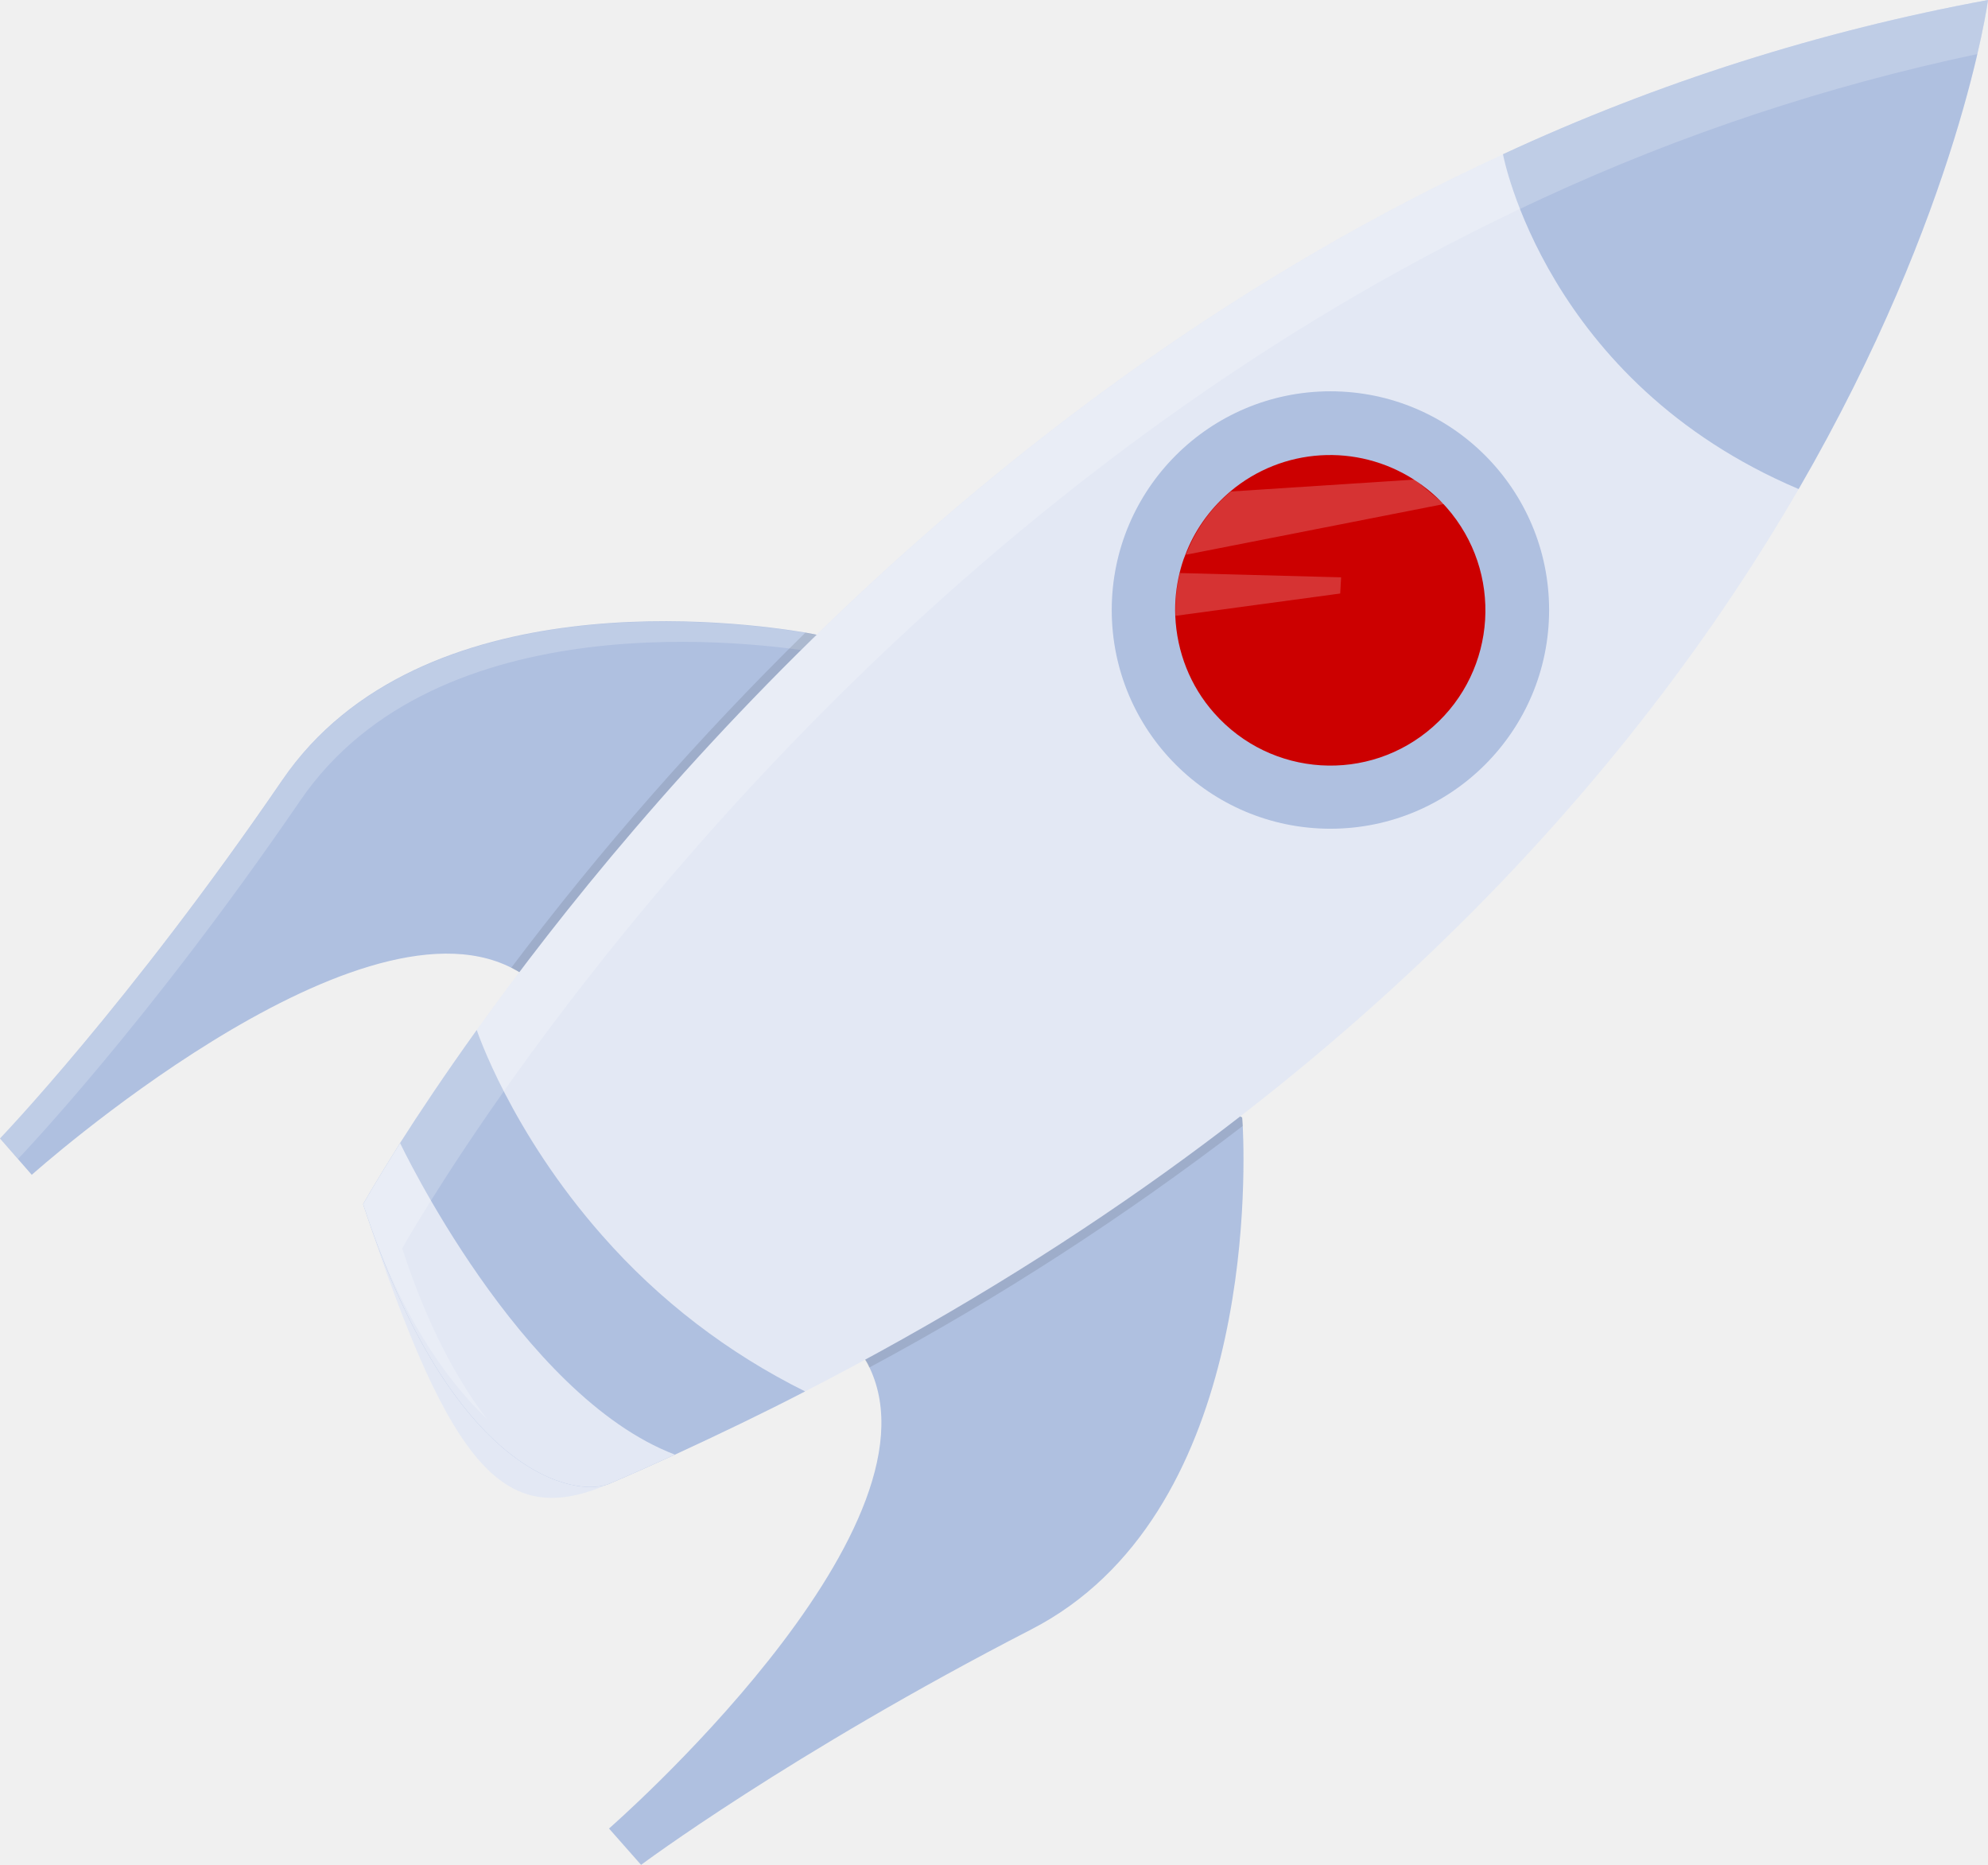
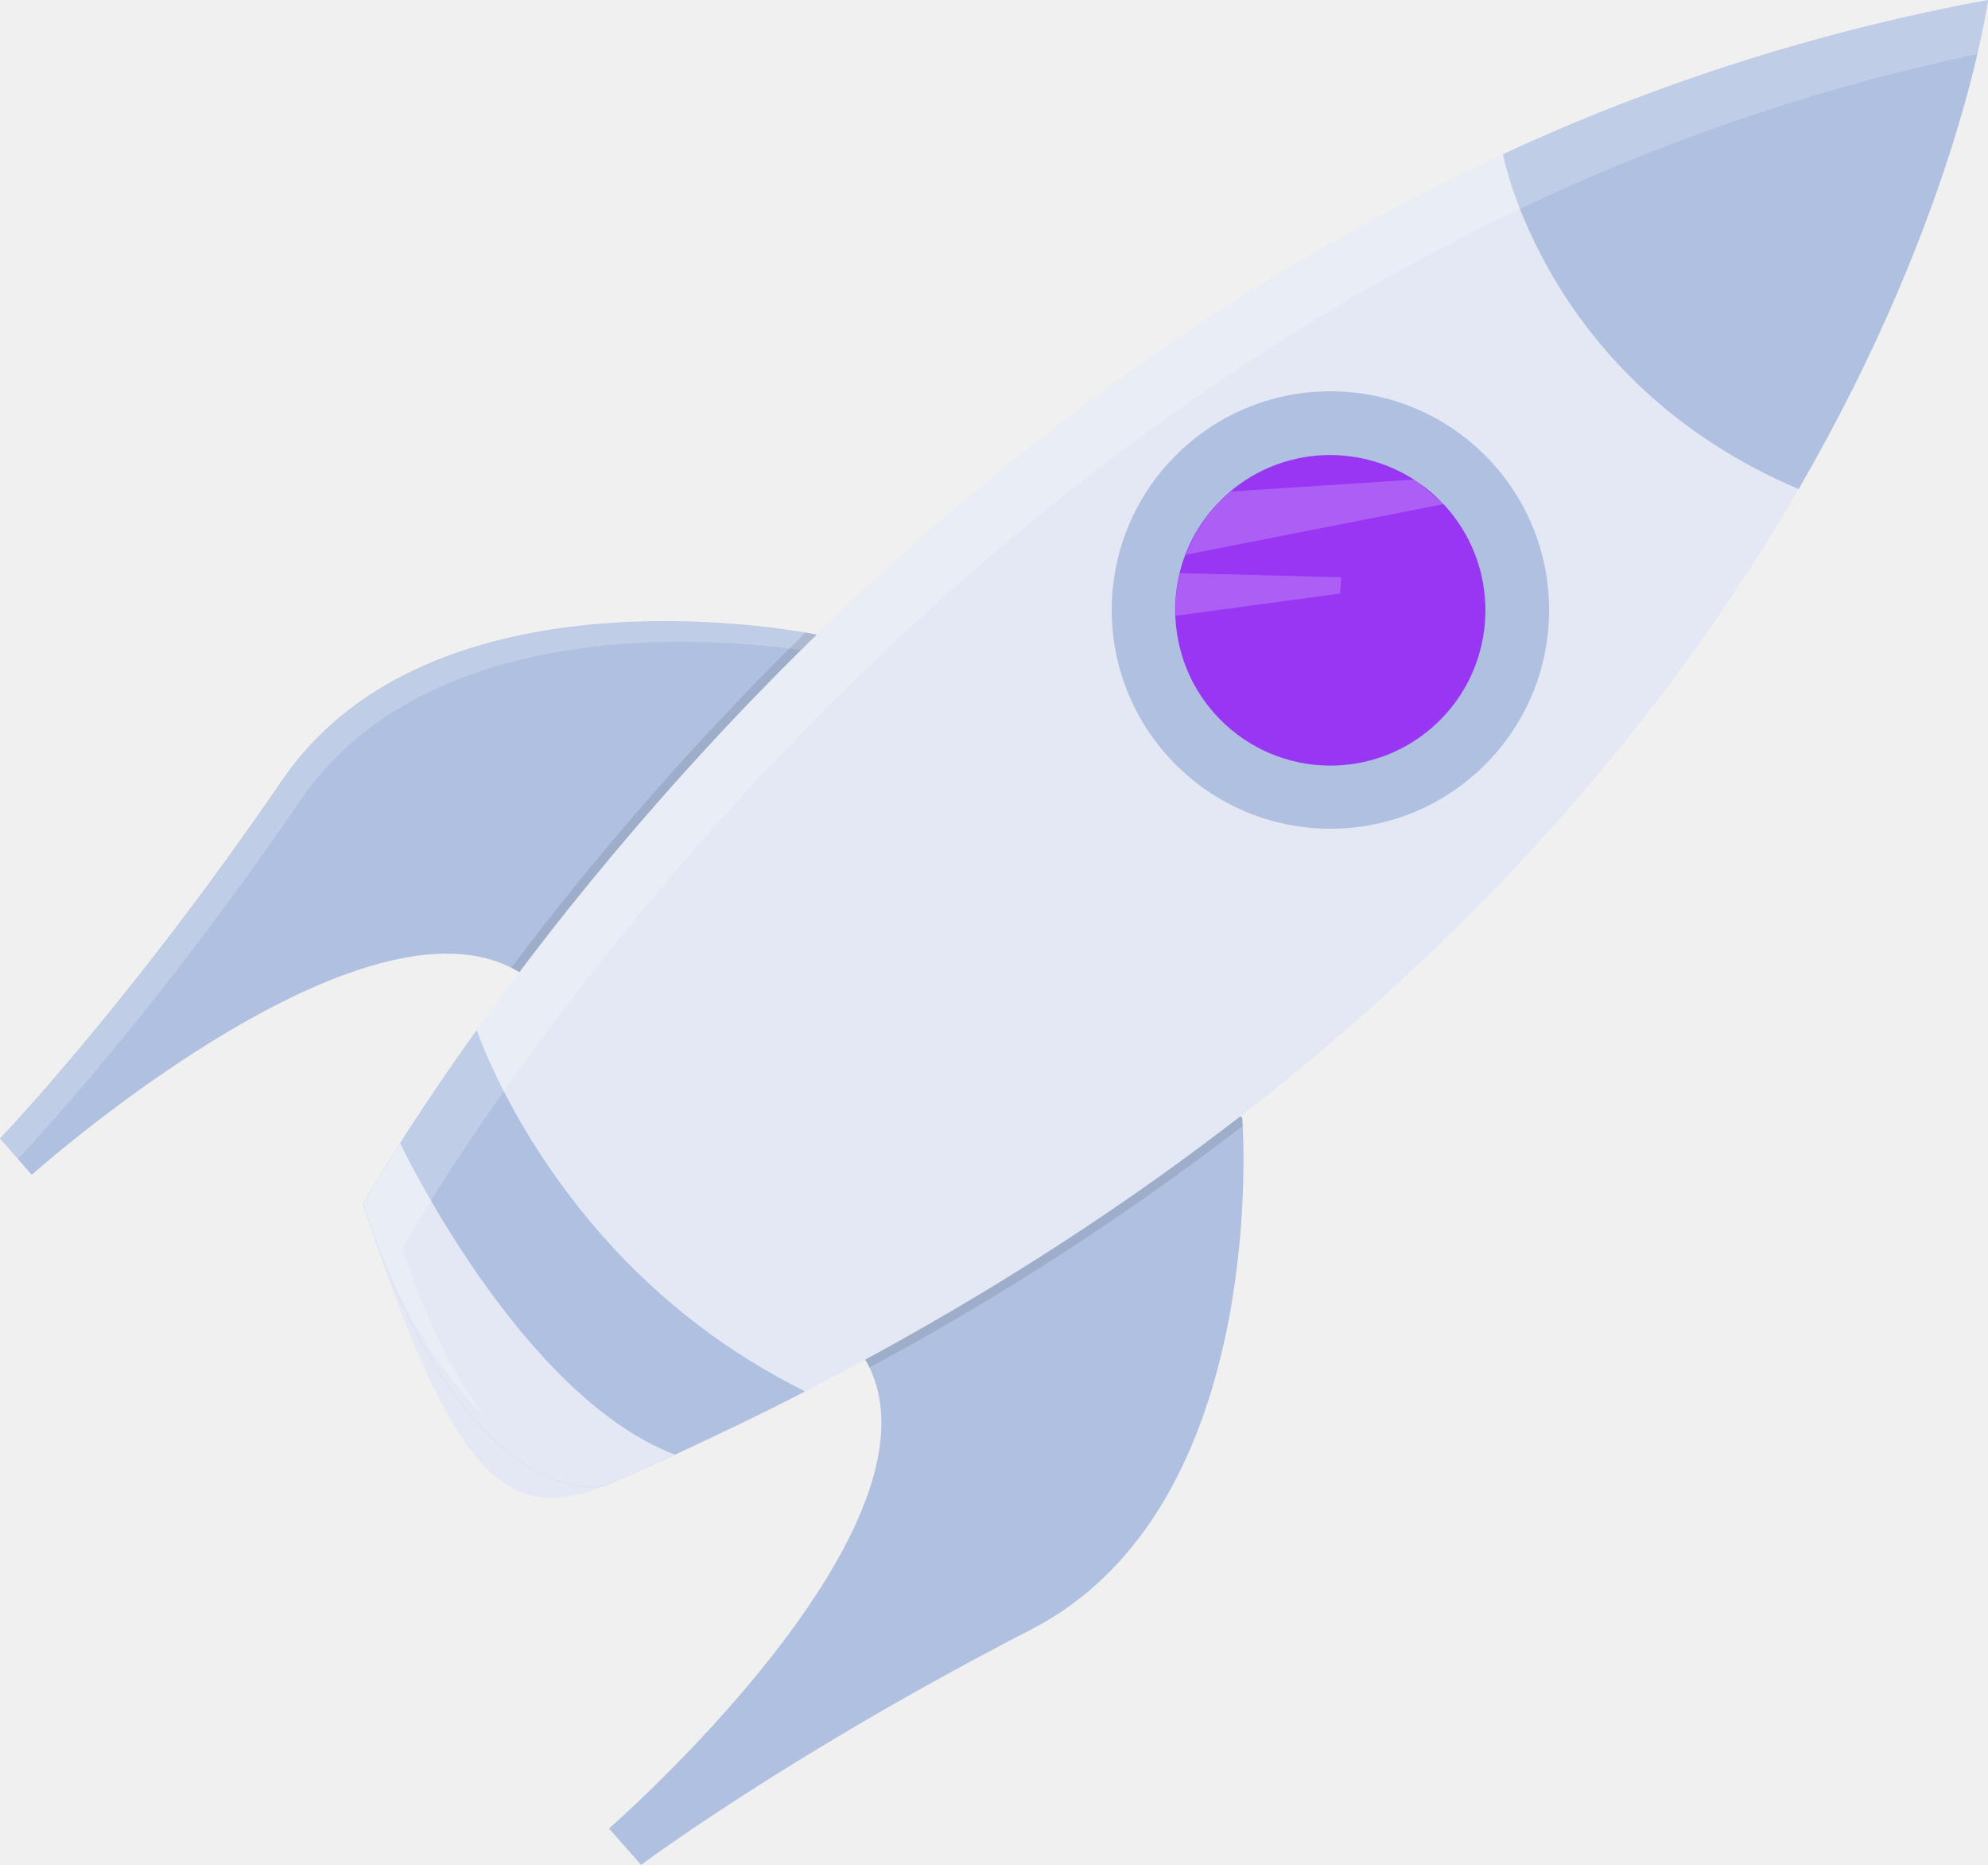
<svg xmlns="http://www.w3.org/2000/svg" version="1.1" id="b759170a-51c3-4e2f-999d-77dec9fd6d11" x="0px" y="0px" viewBox="0 0 650.9 610.5" style="enable-background:new 0 0 650.9 610.5;" xml:space="preserve">
  <style type="text/css">
	.st0{fill:#AFC0E0;}
	.st1{opacity:0.2;fill:#FFFFFF;enable-background:new    ;}
	.st2{opacity:0.1;enable-background:new    ;}
	.st3{fill:#E3E8F4;}
- 	.st4{fill:#cc0000;}
+ 	.st4{fill:#9936f3;}
</style>
  <path class="st0" d="M174,321c-2-1.6-4.2-3-6.6-4.2c-51.8-26.2-157,67.8-157,67.8L0,372.7c0,0,42.1-43.8,92.4-117.3  c45.2-66.1,150.7-51.8,171.4-48.3c2.3,0.4,3.6,0.7,3.6,0.7C298.7,288.3,174,321,174,321z" />
  <path class="st1" d="M269.4,213.9c-0.6-2-1.3-4-2-6c0,0-1.2-0.2-3.6-0.7c-20.7-3.5-126.2-17.8-171.4,48.3C42.1,329,0,372.7,0,372.7  l5.9,6.7c0,0,42.1-43.8,92.4-117.3C143.3,196.3,248,210.2,269.4,213.9z" />
  <path class="st0" d="M337.7,533.4c-79.2,40.8-127.8,77.1-127.8,77.1l-10.5-11.9c0,0,111.1-96.8,85.3-150.9c-0.5-1.2-1.2-2.3-1.9-3.4  c0,0,47.9-119.6,123.9-78.5c0,0,0.1,1,0.2,2.9C407.8,387.8,409.7,496.3,337.7,533.4z" />
  <path class="st2" d="M174,321c-2-1.6-4.2-3-6.6-4.2c29.3-38.9,61.5-75.5,96.3-109.7c2.3,0.4,3.6,0.7,3.6,0.7  C298.7,288.3,174,321,174,321z" />
  <path class="st2" d="M406.9,368.6c-38.6,29.6-79.4,56.1-122.3,79.1c-0.5-1.2-1.2-2.3-1.9-3.4c0,0,47.9-119.6,123.9-78.5  C406.7,365.7,406.8,366.7,406.9,368.6z" />
  <path class="st3" d="M263.6,455.5c-20.3,10.4-41.6,20.5-64,30.2c-33.6,14.6-51.5-2.2-80.7-91.5c0,0,12.5-22.5,37.2-57  c54.3-75.8,167.5-209.1,336.1-286.7C542.7,27.1,596.1,10.1,650.9,0c0,0-9.1,68.8-62,160.1S439.1,365.3,263.6,455.5z" />
  <circle class="st0" cx="435.6" cy="199.7" r="71.6" />
  <path class="st4" d="M469.2,237.9c-21,18.6-53.1,16.6-71.7-4.5c-7.8-8.8-12.2-20-12.7-31.8c-0.2-4.7,0.3-9.4,1.4-14  c0.5-2,1.1-4.1,1.9-6c2.9-7.7,7.7-14.5,13.8-19.9c0.3-0.3,0.6-0.5,0.9-0.8c17.1-14.4,41.5-15.9,60.3-3.8c3.5,2.3,6.7,4.9,9.5,7.9  l1,1.1C492.2,187.2,490.2,219.3,469.2,237.9C469.2,237.8,469.2,237.9,469.2,237.9z" />
  <path class="st0" d="M588.9,160.1c-83-35.2-96.8-109.6-96.8-109.6C542.7,27,596.1,10.1,650.9,0C650.9,0,641.8,68.8,588.9,160.1z" />
  <path class="st0" d="M263.6,455.5c-13.7,7.1-27.9,13.9-42.6,20.7c-7,3.2-14.1,6.4-21.4,9.5c-10.9,4.7-51.5-2.2-80.7-91.5  c0,0,4.1-7.3,12.1-20c6.1-9.6,14.5-22.2,25.1-37c0,0,11,33.2,41.1,67.3C215.8,425.7,238.4,443,263.6,455.5z" />
  <path class="st3" d="M221,476.2c-7,3.2-14.1,6.4-21.4,9.5c-10.9,4.7-51.5-2.2-80.7-91.5c0,0,4.1-7.3,12.1-20  C131,374.2,170.2,456.9,221,476.2z" />
  <path class="st1" d="M463.2,157l-0.1,0l-60.1,3.9c-0.3,0.3-0.6,0.5-0.9,0.8c-6.2,5.4-10.9,12.3-13.8,19.9l84.5-16.6L463.2,157z" />
  <path class="st1" d="M438.8,194.3l-53.9,7.3c-0.2-4.7,0.3-9.4,1.4-14l52.8,1.4L438.8,194.3z" />
  <path class="st1" d="M131.7,408.7c0,0,12.5-22.5,37.2-57C223.2,276,336.4,142.7,504.9,65c45.6-21.1,93.3-36.9,142.5-47.3  C650.1,6.4,650.9,0,650.9,0c-54.8,10.1-108.2,27-158.7,50.5c-168.6,77.7-281.8,211-336.1,286.7c-24.7,34.4-37.2,57-37.2,57  c11.5,35.3,26.6,57,40.5,70.3C149.4,451.4,139.7,433.3,131.7,408.7z" />
</svg>
